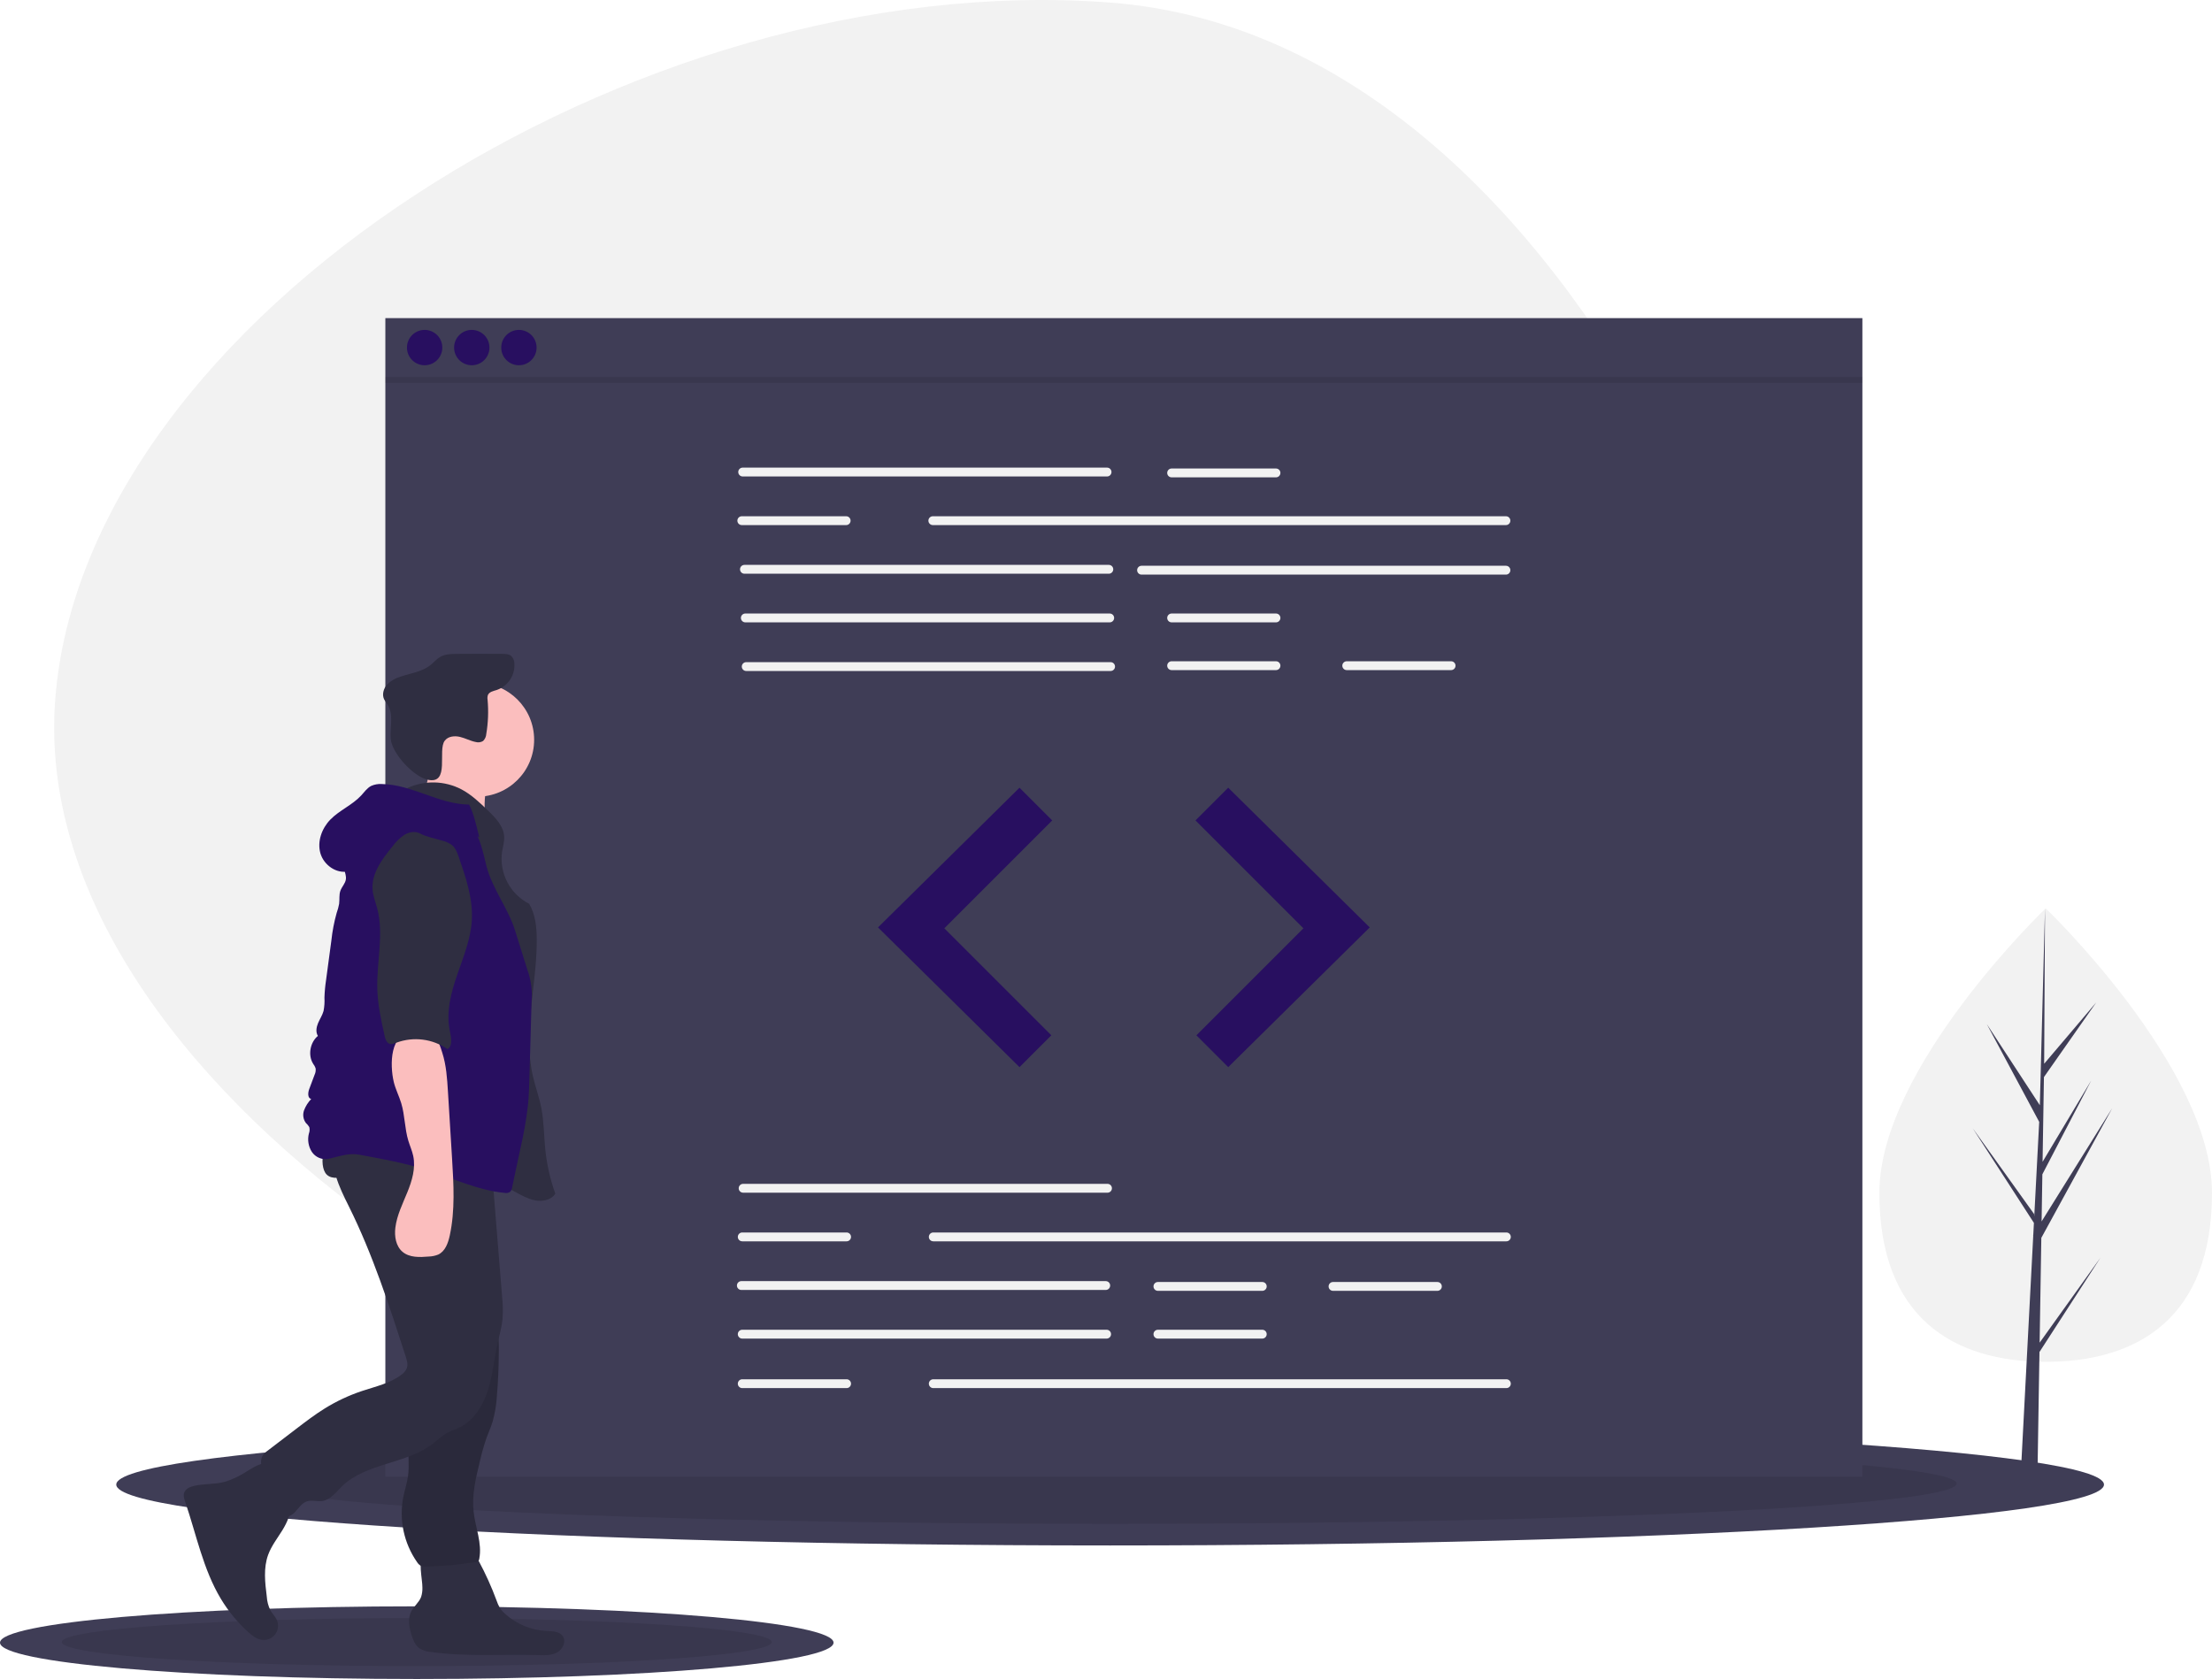
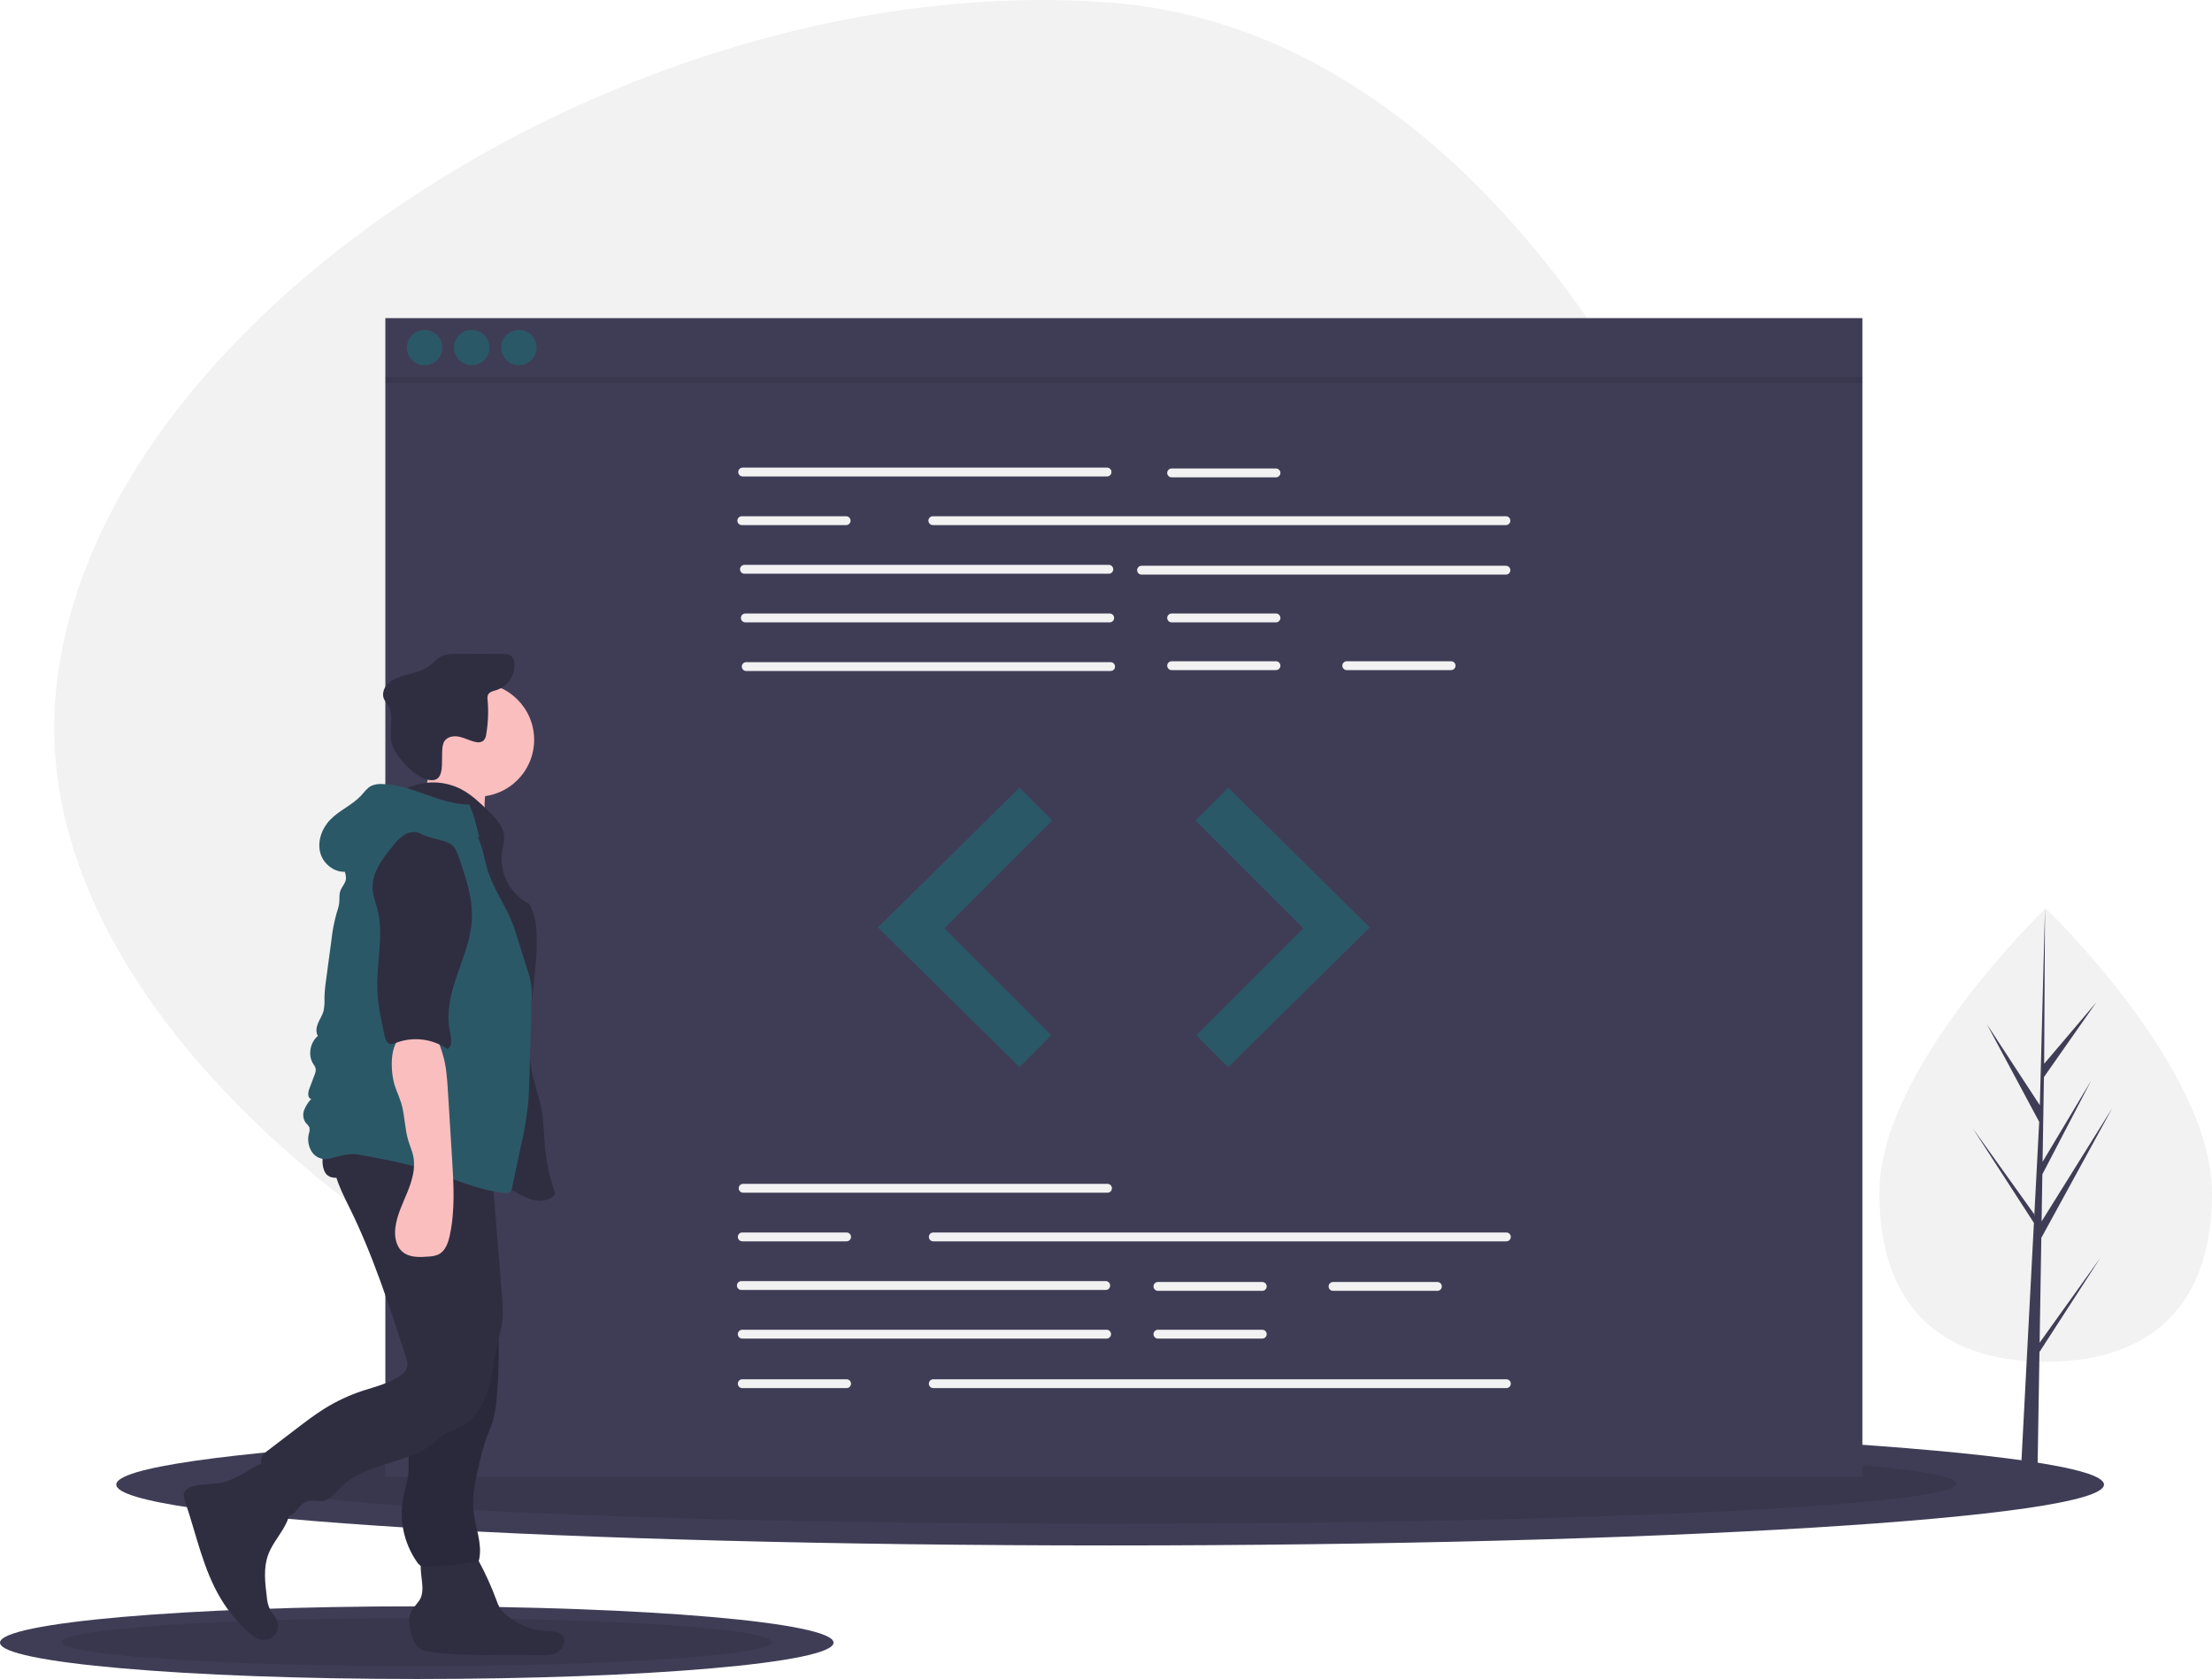
<svg xmlns="http://www.w3.org/2000/svg" data-name="Layer 1" width="1126.194" height="855" viewBox="0 0 1126.194 855">
  <path d="M544.864 755.938C302.465 737.49 13.394 549.672 28.111 356.28S322.797-17.142 565.196 1.305 947.128 381.167 932.41 574.558s-145.148 199.827-387.547 181.38z" fill="#f2f2f2" />
  <ellipse cx="565.194" cy="756" rx="506" ry="31" fill="#3f3d56" />
  <ellipse cx="565.194" cy="755.5" rx="431" ry="20.5" opacity=".1" />
  <ellipse cx="212.194" cy="836.5" rx="212.194" ry="18.5" fill="#3f3d56" />
  <ellipse cx="212.194" cy="836.202" rx="180.742" ry="12.234" opacity=".1" />
  <path fill="#3f3d56" d="M196.194 162h752v590h-752z" />
  <path d="M563.638 242.63H378.12a2.251 2.251 0 110-4.504h185.518a2.251 2.251 0 010 4.503zm203.079 24.765H474.932a2.251 2.251 0 010-4.503h291.785a2.251 2.251 0 110 4.503zM564.539 292.16H379.02a2.251 2.251 0 110-4.502h185.518a2.251 2.251 0 110 4.503zm202.178.45H581.199a2.251 2.251 0 010-4.502h185.518a2.251 2.251 0 110 4.503zm-201.728 24.316H379.471a2.251 2.251 0 010-4.503H564.99a2.251 2.251 0 110 4.503zm.451 24.766H379.921a2.251 2.251 0 010-4.503h185.517a2.251 2.251 0 110 4.503zm84.203-98.612h-53.134a2.251 2.251 0 010-4.503h53.134a2.251 2.251 0 110 4.502zm0 73.846h-53.134a2.251 2.251 0 010-4.503h53.134a2.251 2.251 0 110 4.503zm0 24.316h-53.134a2.251 2.251 0 110-4.503h53.134a2.251 2.251 0 110 4.503zm89.157 0h-53.134a2.251 2.251 0 010-4.503h53.133a2.251 2.251 0 110 4.503zm-307.996-73.847H377.67a2.251 2.251 0 010-4.503h53.134a2.251 2.251 0 010 4.503zM563.863 607.36H378.346a2.251 2.251 0 010-4.502h185.517a2.251 2.251 0 010 4.503zm-.9 49.532H377.445a2.251 2.251 0 110-4.503h185.518a2.251 2.251 0 010 4.503zm.45 24.766H377.895a2.251 2.251 0 110-4.503h185.518a2.251 2.251 0 110 4.503zm79.25-24.316H589.53a2.251 2.251 0 010-4.503h53.133a2.251 2.251 0 010 4.503zm0 24.316H589.53a2.251 2.251 0 010-4.503h53.133a2.251 2.251 0 110 4.503zm89.157-24.316h-53.134a2.251 2.251 0 110-4.503h53.134a2.251 2.251 0 010 4.503zm35.122-25.216H475.157a2.251 2.251 0 010-4.503h291.785a2.251 2.251 0 010 4.503zm-335.913 0h-53.134a2.251 2.251 0 010-4.503h53.134a2.251 2.251 0 010 4.503zm335.913 74.748H475.157a2.251 2.251 0 110-4.503h291.785a2.251 2.251 0 010 4.503zm-335.913 0h-53.134a2.251 2.251 0 110-4.503h53.134a2.251 2.251 0 110 4.503z" fill="#f2f2f2" />
-   <path fill="#280f60" d="M519.06 401.13l-72.046 71.145 72.046 71.145 16.21-16.21-54.484-54.485 54.934-54.935-16.66-16.66zm106.267 0l72.046 71.145-72.046 71.145-16.21-16.21 54.485-54.485-54.935-54.935 16.66-16.66z" />
-   <circle cx="216.194" cy="177" r="9" fill="#280f60" />
-   <circle cx="240.194" cy="177" r="9" fill="#280f60" />
-   <circle cx="264.194" cy="177" r="9" fill="#280f60" />
+   <path fill="#2b5867" d="M519.06 401.13l-72.046 71.145 72.046 71.145 16.21-16.21-54.484-54.485 54.934-54.935-16.66-16.66zm106.267 0l72.046 71.145-72.046 71.145-16.21-16.21 54.485-54.485-54.935-54.935 16.66-16.66z" />
+   <circle cx="216.194" cy="177" r="9" fill="#2b5867" />
+   <circle cx="240.194" cy="177" r="9" fill="#2b5867" />
+   <circle cx="264.194" cy="177" r="9" fill="#2b5867" />
  <path opacity=".1" d="M196.194 192h752v3h-752z" />
  <path d="M1126.194 607.454c0 63.77-37.911 86.037-84.677 86.037s-84.676-22.266-84.676-86.037 84.676-144.898 84.676-144.898 84.677 81.126 84.677 144.898z" fill="#f2f2f2" />
  <path fill="#3f3d56" d="M1038.433 683.736l.867-53.371 36.091-66.027-35.955 57.655.39-23.998 24.873-47.769-24.77 41.419.701-43.161 26.635-38.031-26.525 31.244.438-79.141-2.753 104.769.226-4.322-27.08-41.451 26.646 49.748-2.523 48.203-.075-1.28-31.219-43.621 31.124 48.141-.315 6.028-.057.091.026.495-6.402 122.296h8.553l1.026-63.168 31.049-48.024-30.971 43.275z" />
  <path d="M122.622 751.091a43.126 43.126 0 01-8.178 3.503c-5.08 1.387-10.508.878-15.638 2.063-2.1.485-4.386 1.499-5.054 3.548-.49 1.504.043 3.127.554 4.624 5.668 16.62 9.085 34.266 18.125 49.32a74.64 74.64 0 0013.992 16.988c2.056 1.852 4.385 3.664 7.136 3.955a7.248 7.248 0 007.37-10.182c-.81-1.801-2.317-3.197-3.289-4.916a18.757 18.757 0 01-1.819-6.99c-.893-7.11-1.754-14.538.71-21.266 1.651-4.512 4.681-8.359 7.206-12.447s4.621-8.772 4.06-13.544c-.384-3.257-1.972-6.237-3.65-9.054-1.682-2.823-5.005-10.409-8.383-11.35-3.507-.979-10.084 4.181-13.142 5.748zm92.435 57.409a14.019 14.019 0 01-.664 4.745c-1.057 2.793-3.68 4.706-5.036 7.367-1.885 3.7-1.03 8.174.218 12.135.783 2.483 1.81 5.067 3.913 6.602a12.893 12.893 0 005.954 1.908c18.036 2.496 36.358 1.064 54.558 1.587 3.317.095 6.83.211 9.725-1.41s4.686-5.697 2.717-8.368c-1.769-2.398-5.265-2.376-8.242-2.517a33.912 33.912 0 01-20.913-8.615 15.112 15.112 0 01-2.934-3.377 20.753 20.753 0 01-1.534-3.517 156.799 156.799 0 00-9.083-20.119c-.98-1.815-2.087-3.705-3.906-4.676a10.323 10.323 0 00-4.24-.926c-4.536-.294-16.283-1.838-19.79 1.69-3.242 3.26-.672 13.351-.743 17.491z" fill="#2f2e41" />
  <circle cx="242.971" cy="376.72" r="28.975" fill="#fbbebe" />
  <path d="M216.806 400.646c-1.724 4.614-4.647 8.947-8.9 11.43l40.074 8.174a42.453 42.453 0 01-.562-17.869 10.3 10.3 0 00.24-4.409c-.754-2.907-4.027-4.306-6.955-4.974-7.314-1.667-13.782-2.561-20.579-5.792-2.077 3.557-1.787 9.34-3.318 13.44z" fill="#fbbebe" />
  <path d="M207.57 401.227a31.338 31.338 0 0127.314.714c5.138 2.707 9.392 6.794 13.571 10.826 3.853 3.717 7.963 7.972 8.236 13.319.133 2.59-.676 5.122-1.084 7.683a25.766 25.766 0 0013.78 26.47c3.184 5.303 3.84 11.729 3.89 17.914.185 23.436-7.21 47.16-1.93 69.995 1.239 5.362 3.16 10.554 4.231 15.952 1.387 6.99 1.319 14.18 2.044 21.27a95.266 95.266 0 005.114 22.495c-1.744 2.774-5.374 3.837-8.643 3.613s-6.325-1.644-9.242-3.136c-14.123-7.227-27.059-16.757-41.687-22.9-9.677-4.063-19.987-6.595-29.376-11.288s-18.12-12.142-20.99-22.238c-1.241-4.365-1.318-8.965-1.385-13.503-.286-19.114-.55-38.436 3.61-57.094 3.669-16.453 10.741-32.194 12.284-48.98.502-5.465.513-11.314 3.566-15.874 4.315-6.445 13.632-8.114 16.698-15.238z" fill="#2f2e41" />
  <path d="M226.492 377.13c1.707-2.228 5-2.531 7.727-1.872s5.243 2.064 7.998 2.598a4.675 4.675 0 003.743-.526 5.444 5.444 0 001.616-3.57 68.163 68.163 0 00.67-17.38 5.147 5.147 0 01.16-2.438c.681-1.643 2.762-2.034 4.461-2.562a13.316 13.316 0 009.013-13.633 5.42 5.42 0 00-1.657-3.74c-1.175-.958-2.82-1.017-4.336-1.029q-11.683-.094-23.366.006c-2.883.024-5.91.095-8.41 1.532-1.847 1.063-3.221 2.773-4.88 4.112-4.326 3.491-10.178 4.201-15.441 5.99a15.308 15.308 0 00-6.768 4.036c-1.75 2-2.592 4.974-1.492 7.393a26.252 26.252 0 001.886 2.904c3.105 4.964 1.038 11.403 1.502 17.24.579 7.288 11.365 19.111 18.679 20.836 11.807 2.784 4.986-15.113 8.895-19.898zm-16.358 319.553c.745 5.321 1.701 10.661 1.446 16.029-.357 7.493-3.06 14.714-3.56 22.2-.372 5.59.49 11.241-.286 16.79-.497 3.554-1.656 6.979-2.373 10.494a43.395 43.395 0 006.973 33.266 5.448 5.448 0 002.024 1.96 5.714 5.714 0 002.507.333 179.947 179.947 0 0025.17-2.288 2.414 2.414 0 001.617-.713 2.266 2.266 0 00.35-.954c1.545-7.936-1.976-15.893-2.871-23.928-.956-8.58 1.103-17.178 3.146-25.565a113.548 113.548 0 013.467-12.228c.988-2.697 2.181-5.32 3.037-8.063a61.46 61.46 0 002.202-13.202q.892-10.575.945-21.2a88.958 88.958 0 00-1.665-20.01c-1.878-8.337-5.724-16.08-9.536-23.73a15.029 15.029 0 00-5.618 2.67 125.38 125.38 0 01-15.35 8.481c-3.567 1.657-10.522 2.834-12.786 6.286-2.232 3.405-.792 10.35-.621 14.106q.439 9.667 1.782 19.266z" fill="#2f2e41" />
  <path d="M210.134 696.683c.745 5.321 1.701 10.661 1.446 16.029-.357 7.493-3.06 14.714-3.56 22.2-.372 5.59.49 11.241-.286 16.79-.497 3.554-1.656 6.979-2.373 10.494a43.395 43.395 0 006.973 33.266 5.448 5.448 0 002.024 1.96 5.714 5.714 0 002.507.333 179.947 179.947 0 0025.17-2.288 2.414 2.414 0 001.617-.713 2.266 2.266 0 00.35-.954c1.545-7.936-1.976-15.893-2.871-23.928-.956-8.58 1.103-17.178 3.146-25.565a113.548 113.548 0 013.467-12.228c.988-2.697 2.181-5.32 3.037-8.063a61.46 61.46 0 002.202-13.202q.892-10.575.945-21.2a88.958 88.958 0 00-1.665-20.01c-1.878-8.337-5.724-16.08-9.536-23.73a15.029 15.029 0 00-5.618 2.67 125.38 125.38 0 01-15.35 8.481c-3.567 1.657-10.522 2.834-12.786 6.286-2.232 3.405-.792 10.35-.621 14.106q.439 9.667 1.782 19.266z" opacity=".1" />
  <path d="M170.961 583.018c-3.848 10.36 1.808 21.554 6.722 31.452 12.106 24.386 20.513 50.408 28.875 76.317.626 1.941 1.252 4.059.554 5.975a7.825 7.825 0 01-2.822 3.347c-5.766 4.379-13.107 5.938-19.975 8.23a90.184 90.184 0 00-18.943 8.88c-4.976 3.083-9.639 6.643-14.291 10.197l-14.812 11.312a9.903 9.903 0 00-2.476 2.397c-1.429 2.241-.844 5.167-.132 7.728a131.432 131.432 0 007.252 19.792 6.911 6.911 0 002.63 3.447c2.312 1.242 5.14-.405 6.905-2.347s3.292-4.36 5.78-5.193c2.487-.833 5.223.176 7.819-.189 4.198-.59 6.986-4.457 10.012-7.426 12.366-12.131 33.01-11.251 46.613-21.977a59.228 59.228 0 016.23-4.868c2.3-1.36 4.908-2.105 7.294-3.307 7.257-3.654 11.819-11.208 14.262-18.957s3.141-15.928 4.897-23.86c.908-4.101 2.103-8.158 2.507-12.339a66.094 66.094 0 00-.253-11.666l-4.908-60.715c-.4-4.943-.8-9.893-1.576-14.79-14.577.52-29.143 1.107-43.728 1.28-11.605.136-23.424.948-34.436-2.72z" fill="#2f2e41" />
  <path d="M165.602 597.221c1.978 3.18 6.79 3.114 10.105 1.37s5.889-4.672 9.21-6.4c4.464-2.323 9.747-2.236 14.777-2.094 7.963.225 16.025.465 23.687 2.647 7.924 2.257 15.64 6.603 23.834 5.736 1.425-.15 2.985-.56 3.76-1.765a5.544 5.544 0 00.62-2.836l.268-7.159a6.464 6.464 0 00-.57-3.625 6.082 6.082 0 00-2.716-2.08c-11.663-5.646-24.964-6.697-37.915-7.14q-9.874-.34-19.757-.28c-5.591.035-12.303-.774-17.739.72-7.295 2.005-11.265 16.954-7.563 22.906z" fill="#2f2e41" />
-   <path d="M238.84 409.726c-15.283-.136-29.132-10.223-44.413-10.469a11.514 11.514 0 00-5.392.93c-2.13 1.073-3.53 3.147-5.147 4.9-4.518 4.892-11.061 7.504-15.703 12.28-4.352 4.478-6.773 11.15-5.055 17.153s8.204 10.609 14.28 9.165a36.8 36.8 0 0114.336-19.479 72.887 72.887 0 0111.206-5.882c6.868-3.112 14.547-6.283 21.718-3.95a30.638 30.638 0 017.409 4.04l11.954 8.03c-1.393-5.494-2.646-11.656-5.194-16.718z" fill="#280f60" />
-   <path d="M175.65 438.374c-2.03 2.532.893 6.2.446 9.413-.298 2.135-2.055 3.766-2.786 5.793-.758 2.1-.356 4.427-.644 6.642a28.489 28.489 0 01-1.275 4.73 84.975 84.975 0 00-2.686 14.025l-2.675 19.975a75.681 75.681 0 00-.846 9.078 27.107 27.107 0 01-.452 6.787c-.592 2.183-1.904 4.093-2.786 6.176s-1.292 4.602-.1 6.524c-3.991 3.325-5.178 9.854-2.387 14.235a7.9 7.9 0 011.23 2.265 5.82 5.82 0 01-.542 3.34l-2.704 7.207c-.693 1.845-.912 4.653 1.013 5.074a17.006 17.006 0 00-3.651 5.767 6.866 6.866 0 00.972 6.506 8.289 8.289 0 011.695 2.056 5.473 5.473 0 01-.196 3.243 11.906 11.906 0 001.473 9.334 8.371 8.371 0 008.418 3.608c5.41-1.22 10.273-3.147 15.728-2.146 11.746 2.156 23.53 4.32 34.906 7.952 12.984 4.146 25.556 10.225 39.126 11.5a3.798 3.798 0 002.617-.406 3.93 3.93 0 001.21-2.488l4.194-19.665a202.363 202.363 0 003.855-22.027c.477-4.781.613-9.59.75-14.393l1.08-38.23a38.197 38.197 0 00-2.2-16.62l-6.218-19.848c-3.548-11.327-11.687-21.372-14.585-32.882-1.834-7.285-3.19-15.103-8.108-20.781-7.013-8.095-19.145-9.354-29.764-7.962-4.797.628-9.636 1.714-13.785 4.201-4.798 2.877-8.333 7.41-11.753 11.837-2.818 3.649-5.687 6.582-8.57 10.18z" fill="#280f60" />
+   <path d="M238.84 409.726c-15.283-.136-29.132-10.223-44.413-10.469a11.514 11.514 0 00-5.392.93c-2.13 1.073-3.53 3.147-5.147 4.9-4.518 4.892-11.061 7.504-15.703 12.28-4.352 4.478-6.773 11.15-5.055 17.153s8.204 10.609 14.28 9.165a36.8 36.8 0 0114.336-19.479 72.887 72.887 0 0111.206-5.882c6.868-3.112 14.547-6.283 21.718-3.95a30.638 30.638 0 017.409 4.04l11.954 8.03c-1.393-5.494-2.646-11.656-5.194-16.718z" fill="#2b5867" />
+   <path d="M175.65 438.374c-2.03 2.532.893 6.2.446 9.413-.298 2.135-2.055 3.766-2.786 5.793-.758 2.1-.356 4.427-.644 6.642a28.489 28.489 0 01-1.275 4.73 84.975 84.975 0 00-2.686 14.025l-2.675 19.975a75.681 75.681 0 00-.846 9.078 27.107 27.107 0 01-.452 6.787c-.592 2.183-1.904 4.093-2.786 6.176s-1.292 4.602-.1 6.524c-3.991 3.325-5.178 9.854-2.387 14.235a7.9 7.9 0 011.23 2.265 5.82 5.82 0 01-.542 3.34l-2.704 7.207c-.693 1.845-.912 4.653 1.013 5.074a17.006 17.006 0 00-3.651 5.767 6.866 6.866 0 00.972 6.506 8.289 8.289 0 011.695 2.056 5.473 5.473 0 01-.196 3.243 11.906 11.906 0 001.473 9.334 8.371 8.371 0 008.418 3.608c5.41-1.22 10.273-3.147 15.728-2.146 11.746 2.156 23.53 4.32 34.906 7.952 12.984 4.146 25.556 10.225 39.126 11.5a3.798 3.798 0 002.617-.406 3.93 3.93 0 001.21-2.488l4.194-19.665a202.363 202.363 0 003.855-22.027c.477-4.781.613-9.59.75-14.393l1.08-38.23a38.197 38.197 0 00-2.2-16.62l-6.218-19.848c-3.548-11.327-11.687-21.372-14.585-32.882-1.834-7.285-3.19-15.103-8.108-20.781-7.013-8.095-19.145-9.354-29.764-7.962-4.797.628-9.636 1.714-13.785 4.201-4.798 2.877-8.333 7.41-11.753 11.837-2.818 3.649-5.687 6.582-8.57 10.18z" fill="#2b5867" />
  <path d="M200.444 550.823c.875 3.773 2.712 7.252 3.837 10.957 1.884 6.21 1.725 12.896 3.605 19.106.79 2.606 1.933 5.109 2.5 7.773 1.32 6.21-.608 12.635-3.004 18.515s-5.313 11.678-6.09 17.98c-.549 4.438.238 9.45 3.66 12.33 3.551 2.99 8.712 2.788 13.338 2.39a14.016 14.016 0 004.841-1.008c3.538-1.673 5.028-5.86 5.855-9.685 2.771-12.819 1.98-26.106 1.174-39.196l-2.106-34.235c-.405-6.59-.84-13.318-2.87-19.646-.74-2.302-2.027-6.954-4.13-8.424-2.082-1.455-8.03-1.52-10.608-1.641-12.098-.569-11.963 16.317-10.002 24.784z" fill="#fbbebe" />
  <path d="M213.848 424.423c-2.47-1.293-5.583-.736-7.972.705a24.568 24.568 0 00-5.972 5.798c-5.338 6.517-10.99 13.995-10.198 22.382.296 3.145 1.5 6.12 2.317 9.172 3.58 13.38-.379 27.53.075 41.373.263 7.999 2.003 15.867 3.737 23.68.353 1.594.92 3.44 2.462 3.977 1.16.403 2.41-.115 3.558-.551a28.371 28.371 0 0125.963 3.272c2.865-1.529 1.791-6.363 1.149-9.546-1.909-9.457.682-19.214 3.828-28.335s6.91-18.23 7.432-27.865c.59-10.916-3.029-21.57-6.6-31.903-.78-2.255-1.631-4.62-3.438-6.178a13.665 13.665 0 00-5.203-2.377c-3.793-1.121-7.634-1.769-11.138-3.604z" fill="#2f2e41" />
</svg>
